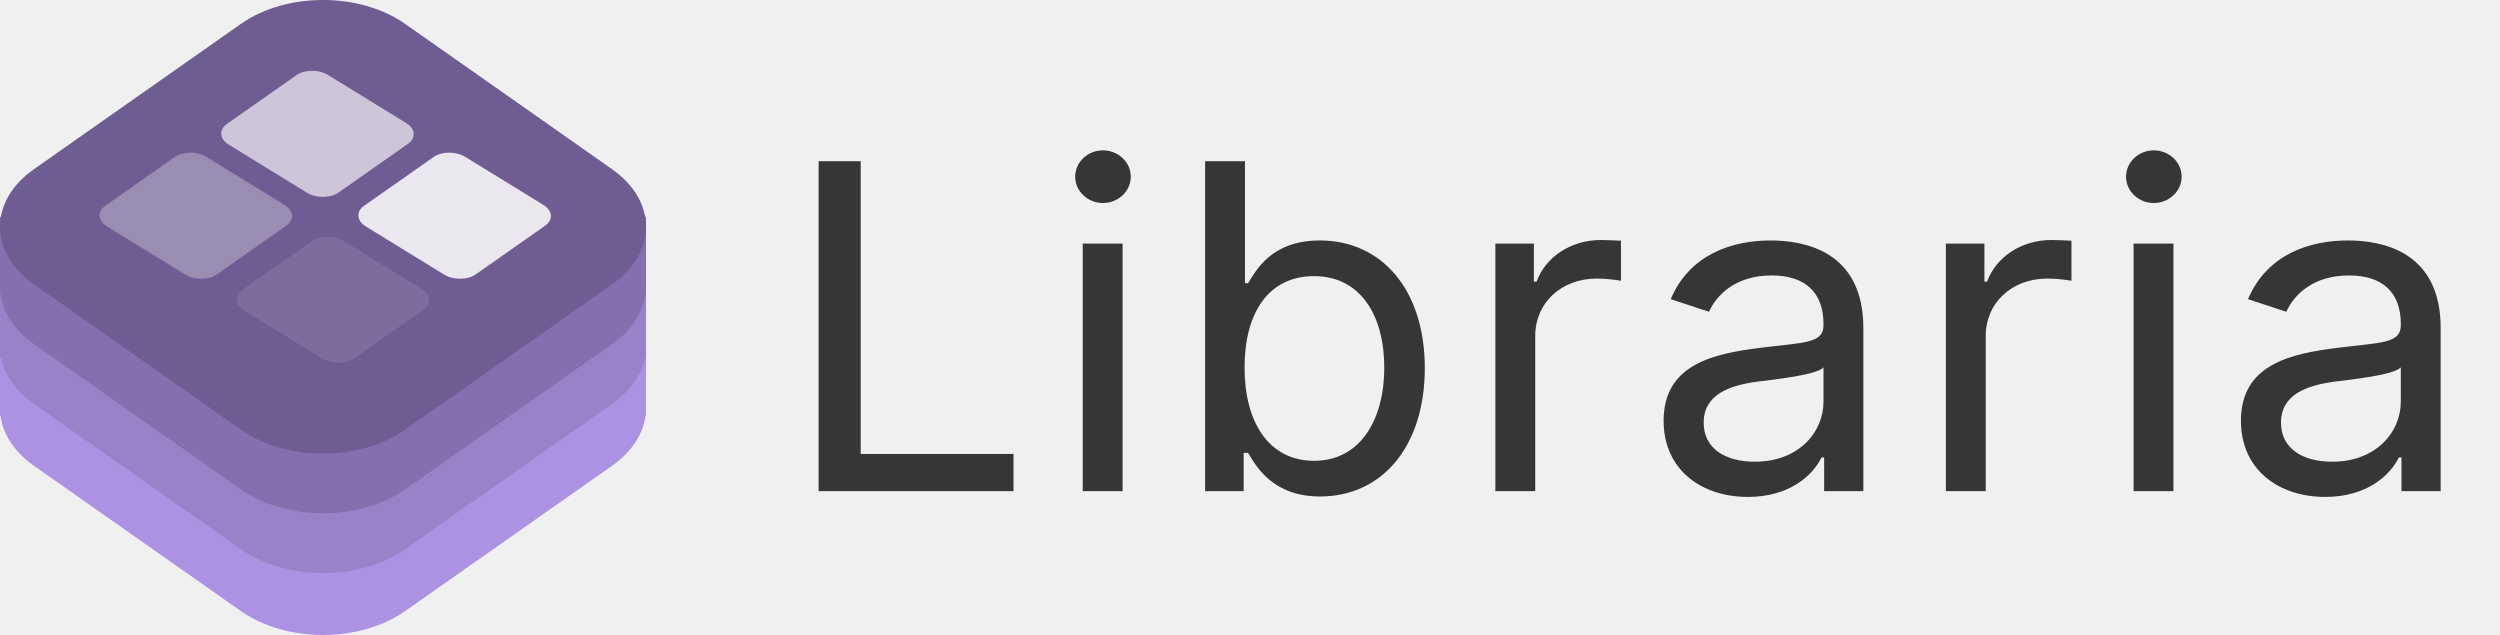
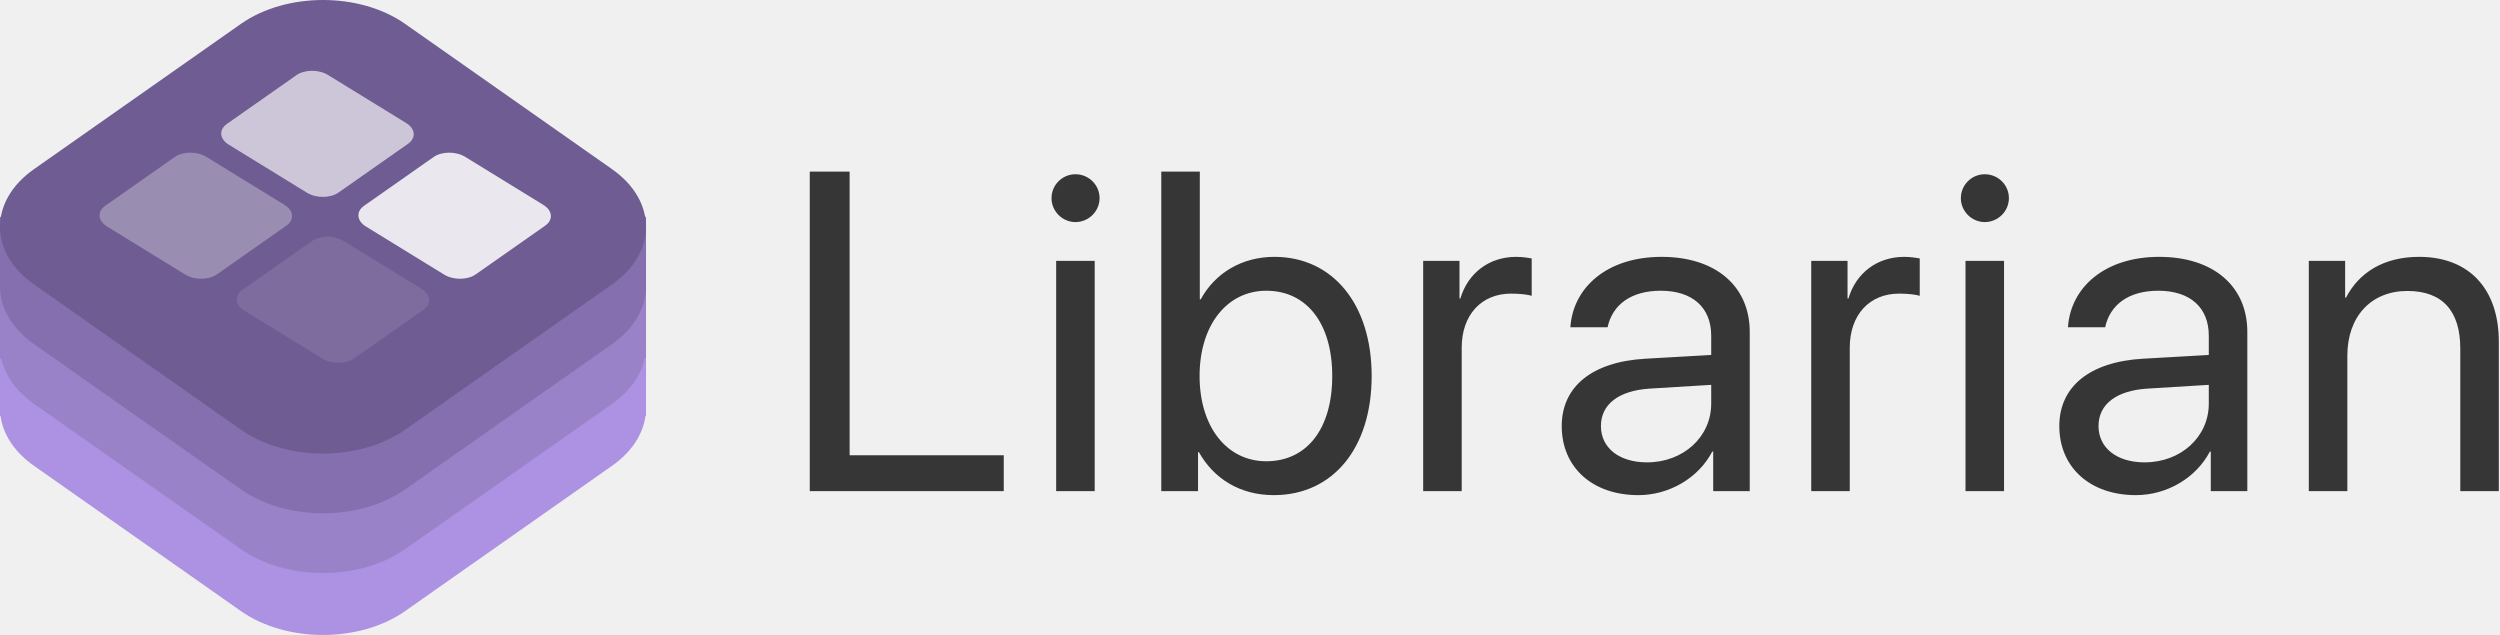
<svg xmlns="http://www.w3.org/2000/svg" width="1130px" height="287px" viewBox="0 0 1130 287" version="1.1">
  <defs />
  <g id="Artboard" stroke="none" stroke-width="1" fill="none" fill-rule="evenodd" transform="translate(-53, -30)">
    <g id="Group-2" transform="translate(53, 30)">
      <g id="Group">
        <rect id="Spacing" fill="#D8D8D8" x="141" y="205" width="12" height="27" />
        <path d="M15.369,158.451 L108.896,92.79 C129.388,78.403 162.612,78.403 183.104,92.79 L276.631,158.451 C297.123,172.838 297.123,196.162 276.631,210.549 L183.104,276.21 C162.612,290.597 129.388,290.597 108.896,276.21 L15.369,210.549 C-5.123,196.162 -5.123,172.838 15.369,158.451 Z" id="Rectangle" fill="#AD91E2" />
        <rect id="Rectangle-2" fill="#AD91E2" x="0" y="156" width="35" height="32" />
        <rect id="Rectangle-2" fill="#AD91E2" x="257" y="156" width="35" height="32" />
        <path d="M15.369,130.451 L108.896,64.79 C129.388,50.403 162.612,50.403 183.104,64.79 L276.631,130.451 C297.123,144.838 297.123,168.162 276.631,182.549 L183.104,248.21 C162.612,262.597 129.388,262.597 108.896,248.21 L15.369,182.549 C-5.123,168.162 -5.123,144.838 15.369,130.451 Z" id="Rectangle" fill="#9A82C8" />
        <rect id="Rectangle-2" fill="#9A82C8" x="0" y="130" width="35" height="32" />
        <rect id="Rectangle-2" fill="#9A82C8" x="257" y="130" width="35" height="32" />
        <path d="M15.369,103.451 L108.896,37.79 C129.388,23.403 162.612,23.403 183.104,37.79 L276.631,103.451 C297.123,117.838 297.123,141.162 276.631,155.549 L183.104,221.21 C162.612,235.597 129.388,235.597 108.896,221.21 L15.369,155.549 C-5.123,141.162 -5.123,117.838 15.369,103.451 Z" id="Rectangle" fill="#856FAE" />
        <rect id="Rectangle-2" fill="#856FAE" x="0" y="98" width="35" height="32" />
        <rect id="Rectangle-2" fill="#856FAE" x="257" y="98" width="35" height="32" />
        <path d="M15.369,76.451 L108.896,10.79 C129.388,-3.597 162.612,-3.597 183.104,10.79 L276.631,76.451 C297.123,90.838 297.123,114.162 276.631,128.549 L183.104,194.21 C162.612,208.597 129.388,208.597 108.896,194.21 L15.369,128.549 C-5.123,114.162 -5.123,90.838 15.369,76.451 Z" id="Logo" fill="#6F5C92" />
        <path d="M47.562,93.011 L78.983,70.976 C82.702,68.369 89.105,68.337 93.285,70.907 L128.603,92.615 C132.783,95.184 133.157,99.381 129.438,101.989 L98.017,124.024 C94.298,126.631 87.895,126.663 83.715,124.093 L48.397,102.385 C44.217,99.816 43.843,95.619 47.562,93.011 Z" id="Rectangle-4" fill="#FFFFFF" opacity="0.3" />
        <path d="M102.562,56.011 L133.983,33.976 C137.702,31.369 144.105,31.337 148.285,33.907 L183.603,55.615 C187.783,58.184 188.157,62.381 184.438,64.989 L153.017,87.024 C149.298,89.631 142.895,89.663 138.715,87.093 L103.397,65.385 C99.217,62.816 98.843,58.619 102.562,56.011 Z" id="Rectangle-4-Copy" fill="#FFFFFF" opacity="0.65" />
        <path d="M109.562,131.011 L140.983,108.976 C144.702,106.369 151.105,106.337 155.285,108.907 L190.603,130.615 C194.783,133.184 195.157,137.381 191.438,139.989 L160.017,162.024 C156.298,164.631 149.895,164.663 145.715,162.093 L110.397,140.385 C106.217,137.816 105.843,133.619 109.562,131.011 Z" id="Rectangle-4-Copy-3" fill="#FFFFFF" opacity="0.1" />
        <path d="M164.562,93.011 L195.983,70.976 C199.702,68.369 206.105,68.337 210.285,70.907 L245.603,92.615 C249.783,95.184 250.157,99.381 246.438,101.989 L215.017,124.024 C211.298,126.631 204.895,126.663 200.715,124.093 L165.397,102.385 C161.217,99.816 160.843,95.619 164.562,93.011 Z" id="Rectangle-4-Copy-2" fill="#FFFFFF" opacity="0.85" />
      </g>
-       <text id="Librarian" font-family="SFProDisplay-Regular, SF Pro Display" font-size="205" font-weight="normal" letter-spacing="5.669" fill="#363636">
-         <tspan x="352" y="222">Librarian</tspan>
-       </text>
+       <path d="M453.699,205.784 L453.699,222 L366.014,222 L366.014,77.559 L384.031,77.559 L384.031,205.784 L453.699,205.784 Z M477.386,222 L477.386,117.898 L494.803,117.898 L494.803,222 L477.386,222 Z M486.094,100.381 C480.189,100.381 475.284,95.477 475.284,89.571 C475.284,83.565 480.189,78.76 486.094,78.76 C492.1,78.76 497.005,83.565 497.005,89.571 C497.005,95.477 492.1,100.381 486.094,100.381 Z M575.745,223.802 C560.531,223.802 548.619,216.395 541.912,204.383 L541.512,204.383 L541.512,222 L524.896,222 L524.896,77.559 L542.313,77.559 L542.313,135.315 L542.713,135.315 C549.22,123.404 561.331,116.097 576.046,116.097 C602.271,116.097 619.989,137.317 619.989,169.949 C619.989,202.681 602.371,223.802 575.745,223.802 Z M572.342,131.412 C554.725,131.412 542.213,146.827 542.213,169.949 C542.213,193.172 554.725,208.487 572.342,208.487 C590.76,208.487 602.171,193.772 602.171,169.949 C602.171,146.326 590.76,131.412 572.342,131.412 Z M643.275,222 L643.275,117.898 L659.691,117.898 L659.691,134.915 L660.091,134.915 C663.495,123.404 673.104,116.097 685.316,116.097 C688.319,116.097 690.921,116.597 692.323,116.797 L692.323,133.714 C690.921,133.213 687.218,132.713 683.014,132.713 C669.501,132.713 660.692,142.422 660.692,157.137 L660.692,222 L643.275,222 Z M744.437,208.987 C760.853,208.987 773.466,197.476 773.466,182.461 L773.466,173.953 L745.638,175.655 C731.625,176.556 723.617,182.762 723.617,192.571 C723.617,202.481 731.925,208.987 744.437,208.987 Z M740.533,223.802 C719.813,223.802 705.9,211.29 705.9,192.571 C705.9,174.754 719.613,163.543 743.637,162.142 L773.466,160.44 L773.466,151.731 C773.466,139.019 765.057,131.412 750.643,131.412 C737.23,131.412 728.822,137.718 726.62,147.928 L709.803,147.928 C711.005,129.91 726.42,116.097 751.044,116.097 C775.468,116.097 790.883,129.31 790.883,150.03 L790.883,222 L774.366,222 L774.366,204.083 L773.966,204.083 C767.76,215.994 754.547,223.802 740.533,223.802 Z M818.673,222 L818.673,117.898 L835.089,117.898 L835.089,134.915 L835.49,134.915 C838.893,123.404 848.502,116.097 860.714,116.097 C863.717,116.097 866.32,116.597 867.721,116.797 L867.721,133.714 C866.32,133.213 862.616,132.713 858.412,132.713 C844.899,132.713 836.09,142.422 836.09,157.137 L836.09,222 L818.673,222 Z M888.405,222 L888.405,117.898 L905.822,117.898 L905.822,222 L888.405,222 Z M897.113,100.381 C891.208,100.381 886.303,95.477 886.303,89.571 C886.303,83.565 891.208,78.76 897.113,78.76 C903.119,78.76 908.024,83.565 908.024,89.571 C908.024,95.477 903.119,100.381 897.113,100.381 Z M969.348,208.987 C985.764,208.987 998.376,197.476 998.376,182.461 L998.376,173.953 L970.549,175.655 C956.535,176.556 948.527,182.762 948.527,192.571 C948.527,202.481 956.835,208.987 969.348,208.987 Z M965.444,223.802 C944.723,223.802 930.81,211.29 930.81,192.571 C930.81,174.754 944.523,163.543 968.547,162.142 L998.376,160.44 L998.376,151.731 C998.376,139.019 989.968,131.412 975.554,131.412 C962.14,131.412 953.732,137.718 951.53,147.928 L934.714,147.928 C935.915,129.91 951.33,116.097 975.954,116.097 C1000.378,116.097 1015.793,129.31 1015.793,150.03 L1015.793,222 L999.277,222 L999.277,204.083 L998.876,204.083 C992.67,215.994 979.457,223.802 965.444,223.802 Z M1043.584,222 L1043.584,117.898 L1060,117.898 L1060,134.515 L1060.4,134.515 C1066.206,123.304 1077.316,116.097 1093.432,116.097 C1116.254,116.097 1129.467,130.811 1129.467,154.434 L1129.467,222 L1112.05,222 L1112.05,157.537 C1112.05,140.721 1104.143,131.512 1088.127,131.512 C1071.711,131.512 1061.001,143.123 1061.001,160.74 L1061.001,222 L1043.584,222 Z" id="Librarian" fill="#363636" />
    </g>
  </g>
</svg>
